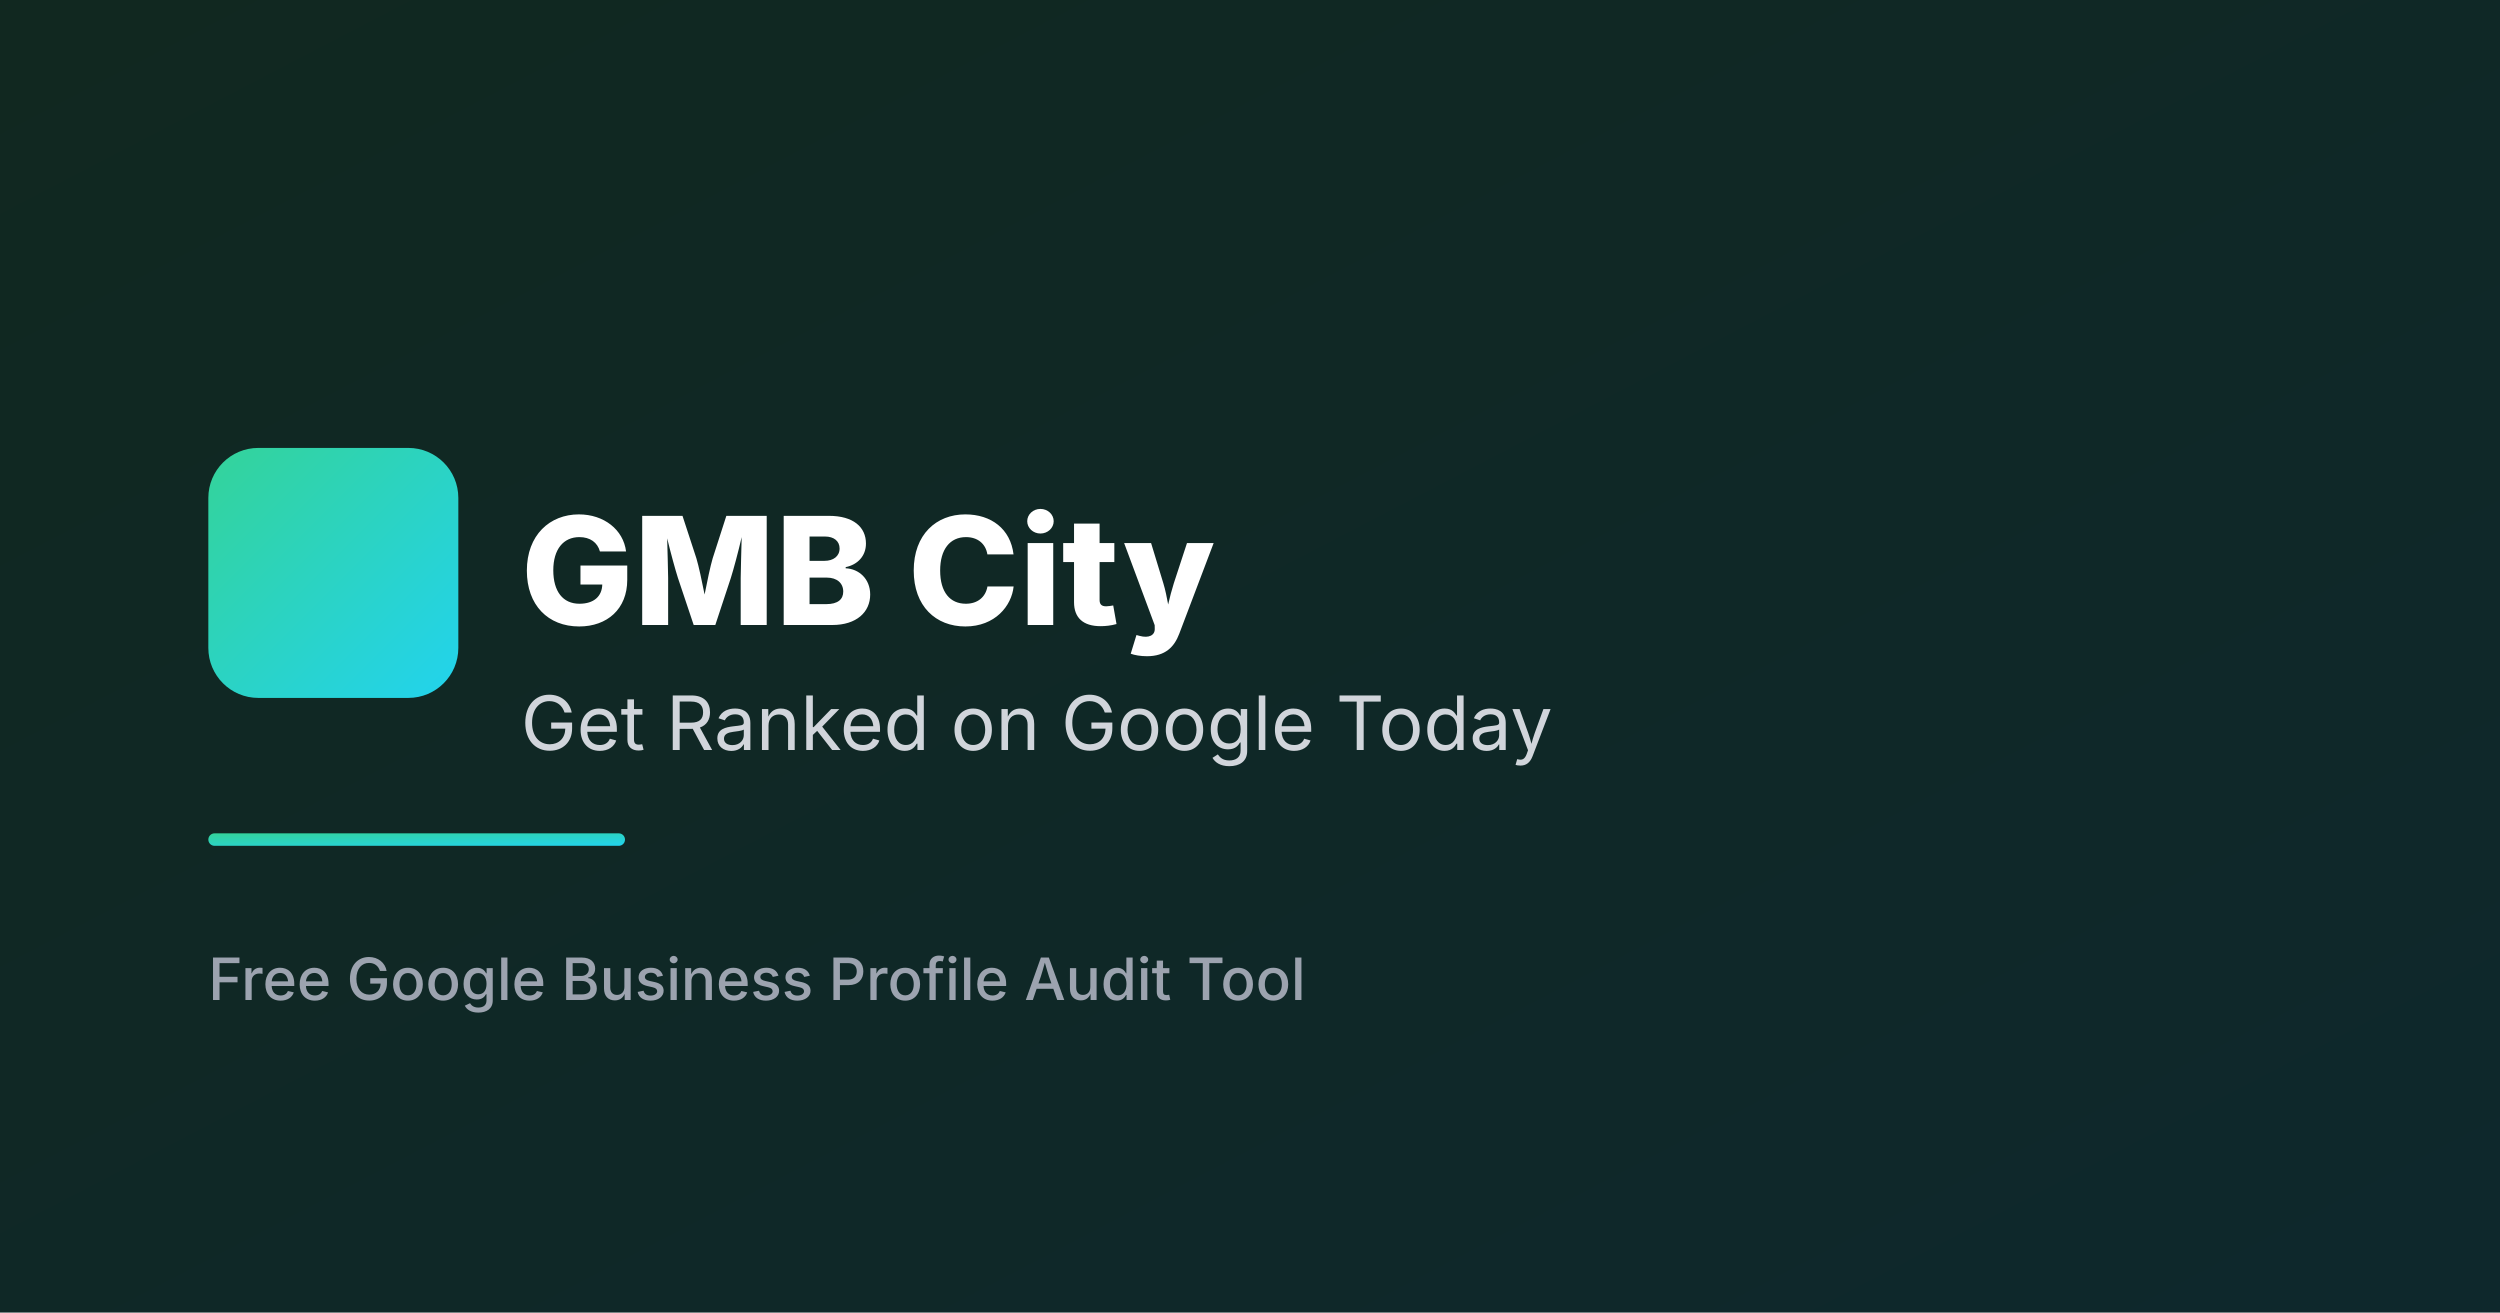
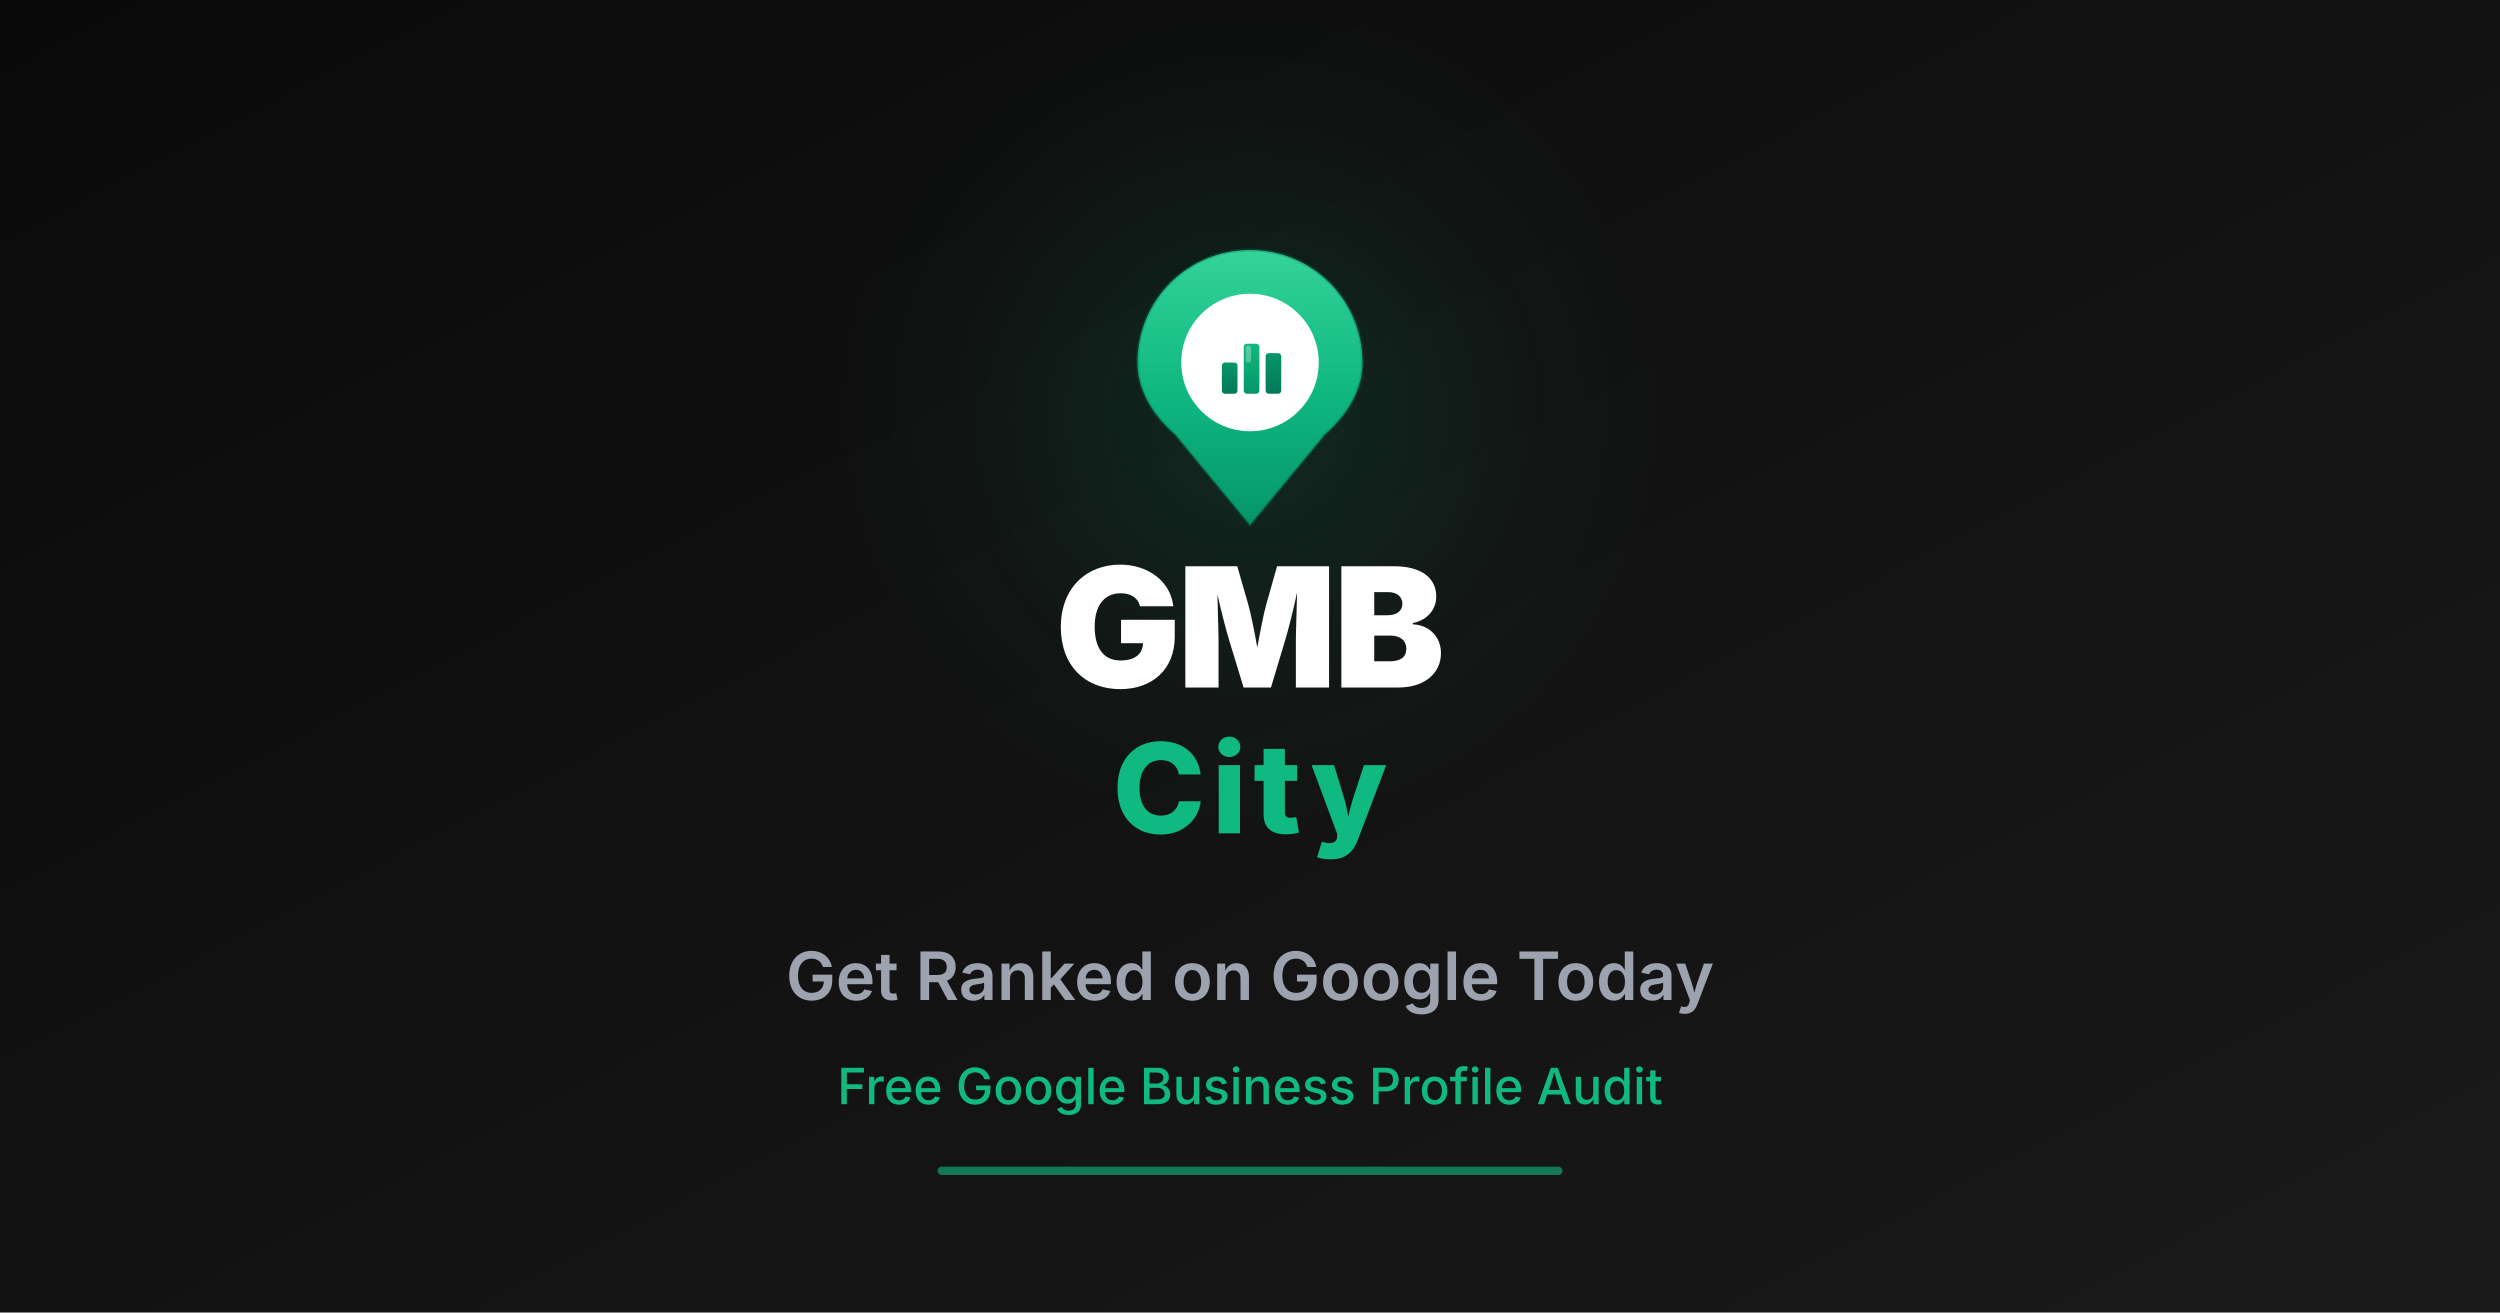
- <svg xmlns="http://www.w3.org/2000/svg" width="1200" height="630" viewBox="0 0 1200 630" fill="none">
+ <svg xmlns="http://www.w3.org/2000/svg" width="1200" height="630" viewBox="0 0 1200 630">
  <defs>
-     <linearGradient id="brandGradient" x1="0%" y1="0%" x2="100%" y2="100%">
-       <stop offset="0%" style="stop-color:#34d399;stop-opacity:1" />
-       <stop offset="100%" style="stop-color:#22d3ee;stop-opacity:1" />
+     <linearGradient id="pinGrad" x1="0%" y1="0%" x2="0%" y2="100%">
+       <stop offset="0%" stop-color="#34d399" />
+       <stop offset="50%" stop-color="#10b981" />
+       <stop offset="100%" stop-color="#059669" />
+     </linearGradient>
+     <linearGradient id="bgGrad" x1="0%" y1="0%" x2="100%" y2="100%">
+       <stop offset="0%" stop-color="#0a0a0a" />
+       <stop offset="100%" stop-color="#1a1a1a" />
+     </linearGradient>
+     <radialGradient id="pinGlow">
+       <stop offset="0%" stop-color="#10b981" stop-opacity="0.15" />
+       <stop offset="70%" stop-color="#10b981" stop-opacity="0.03" />
+       <stop offset="100%" stop-color="#10b981" stop-opacity="0" />
+     </radialGradient>
+     <linearGradient id="barGrad1" x1="0%" y1="100%" x2="0%" y2="0%">
+       <stop offset="0%" stop-color="#047857" />
+       <stop offset="100%" stop-color="#059669" />
+     </linearGradient>
+     <linearGradient id="barGrad2" x1="0%" y1="100%" x2="0%" y2="0%">
+       <stop offset="0%" stop-color="#059669" />
+       <stop offset="100%" stop-color="#10b981" />
+     </linearGradient>
+     <linearGradient id="barGrad3" x1="0%" y1="100%" x2="0%" y2="0%">
+       <stop offset="0%" stop-color="#047857" />
+       <stop offset="100%" stop-color="#059669" />
    </linearGradient>
  </defs>
-   <rect width="1200" height="630" fill="#0a0a0a" />
-   <rect width="1200" height="630" fill="url(#brandGradient)" opacity="0.15" />
-   <rect x="100" y="215" width="120" height="120" rx="24" fill="url(#brandGradient)" />
-   <text x="250" y="300" font-family="system-ui, -apple-system, sans-serif" font-size="72" font-weight="800" fill="#ffffff">
-     GMB City
+   <rect width="1200" height="630" fill="url(#bgGrad)" />
+   <circle cx="600" cy="200" r="200" fill="url(#pinGlow)" />
+   <g transform="translate(600, 180)">
+     <path d="M0 -60C-30 -60 -54 -36 -54 -6C-54 6 -48 18 -36 28.5L0 72L36 28.5C48 18 54 6 54 -6C54 -36 30 -60 0 -60Z" fill="url(#pinGrad)" />
+     <path d="M0 -60C-30 -60 -54 -36 -54 -6C-54 6 -48 18 -36 28.5L0 72L36 28.5C48 18 54 6 54 -6C54 -36 30 -60 0 -60Z" fill="none" stroke="#047857" stroke-width="1.5" opacity="0.3" />
+     <circle cx="0" cy="-6" r="33" fill="white" />
+     <g transform="translate(-16.5, -21)">
+       <rect x="3" y="15" width="7.5" height="15" rx="1.5" fill="url(#barGrad1)" />
+       <rect x="13.5" y="6" width="7.5" height="24" rx="1.5" fill="url(#barGrad2)" />
+       <rect x="14.5" y="7" width="2.5" height="8" rx="0.8" fill="white" opacity="0.3" />
+       <rect x="24" y="10.5" width="7.5" height="19.5" rx="1.5" fill="url(#barGrad3)" />
+     </g>
+   </g>
+   <text x="600" y="330" font-family="system-ui, -apple-system, BlinkMacSystemFont, 'Segoe UI', sans-serif" font-size="80" font-weight="900" fill="#ffffff" text-anchor="middle" letter-spacing="-0.02em">
+     GMB
  </text>
-   <text x="250" y="360" font-family="system-ui, -apple-system, sans-serif" font-size="36" font-weight="400" fill="#d1d5db">
+   <text x="600" y="400" font-family="system-ui, -apple-system, BlinkMacSystemFont, 'Segoe UI', sans-serif" font-size="60" font-weight="800" fill="#10b981" text-anchor="middle" letter-spacing="0.05em">
+     City
+   </text>
+   <text x="600" y="480" font-family="system-ui, -apple-system, BlinkMacSystemFont, 'Segoe UI', sans-serif" font-size="32" font-weight="600" fill="#9ca3af" text-anchor="middle">
    Get Ranked on Google Today
  </text>
-   <rect x="100" y="400" width="200" height="6" rx="3" fill="url(#brandGradient)" />
-   <text x="100" y="480" font-family="system-ui, -apple-system, sans-serif" font-size="28" font-weight="500" fill="#9ca3af">
-     Free Google Business Profile Audit Tool
+   <text x="600" y="530" font-family="system-ui, -apple-system, BlinkMacSystemFont, 'Segoe UI', sans-serif" font-size="24" font-weight="500" fill="#10b981" text-anchor="middle">
+     Free Google Business Profile Audit
  </text>
+   <rect x="450" y="560" width="300" height="4" rx="2" fill="#10b981" opacity="0.6" />
</svg>
